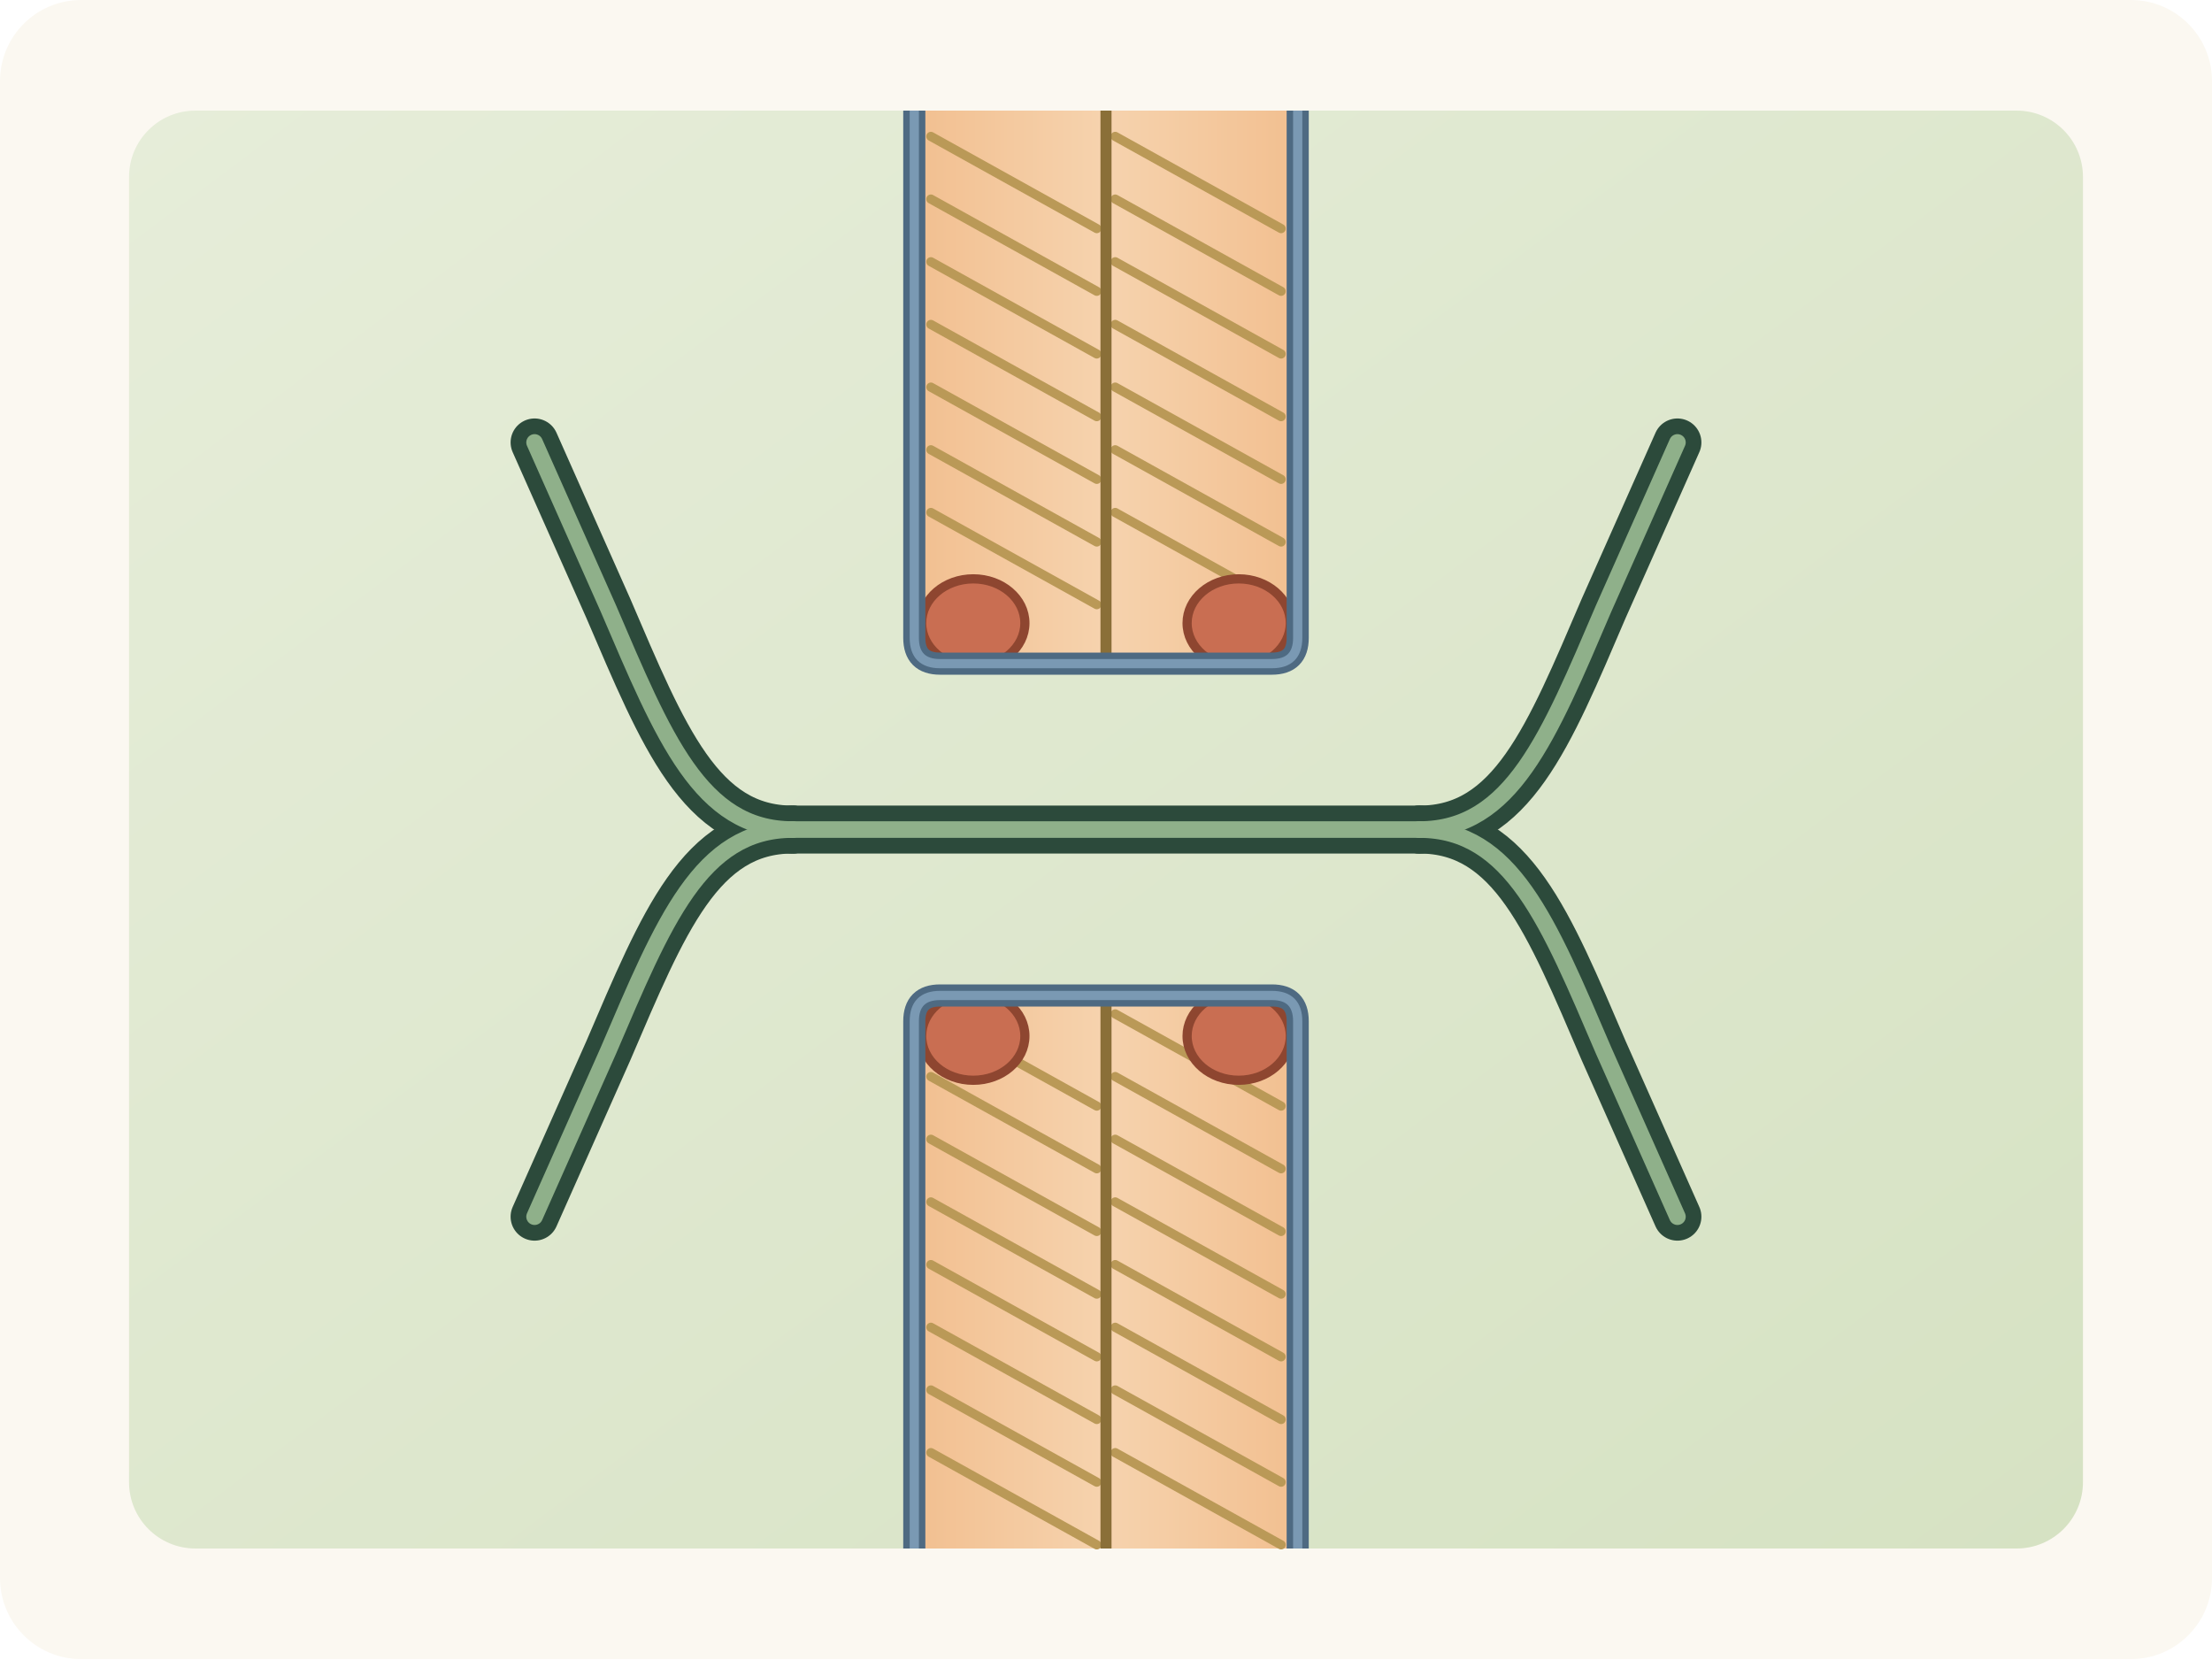
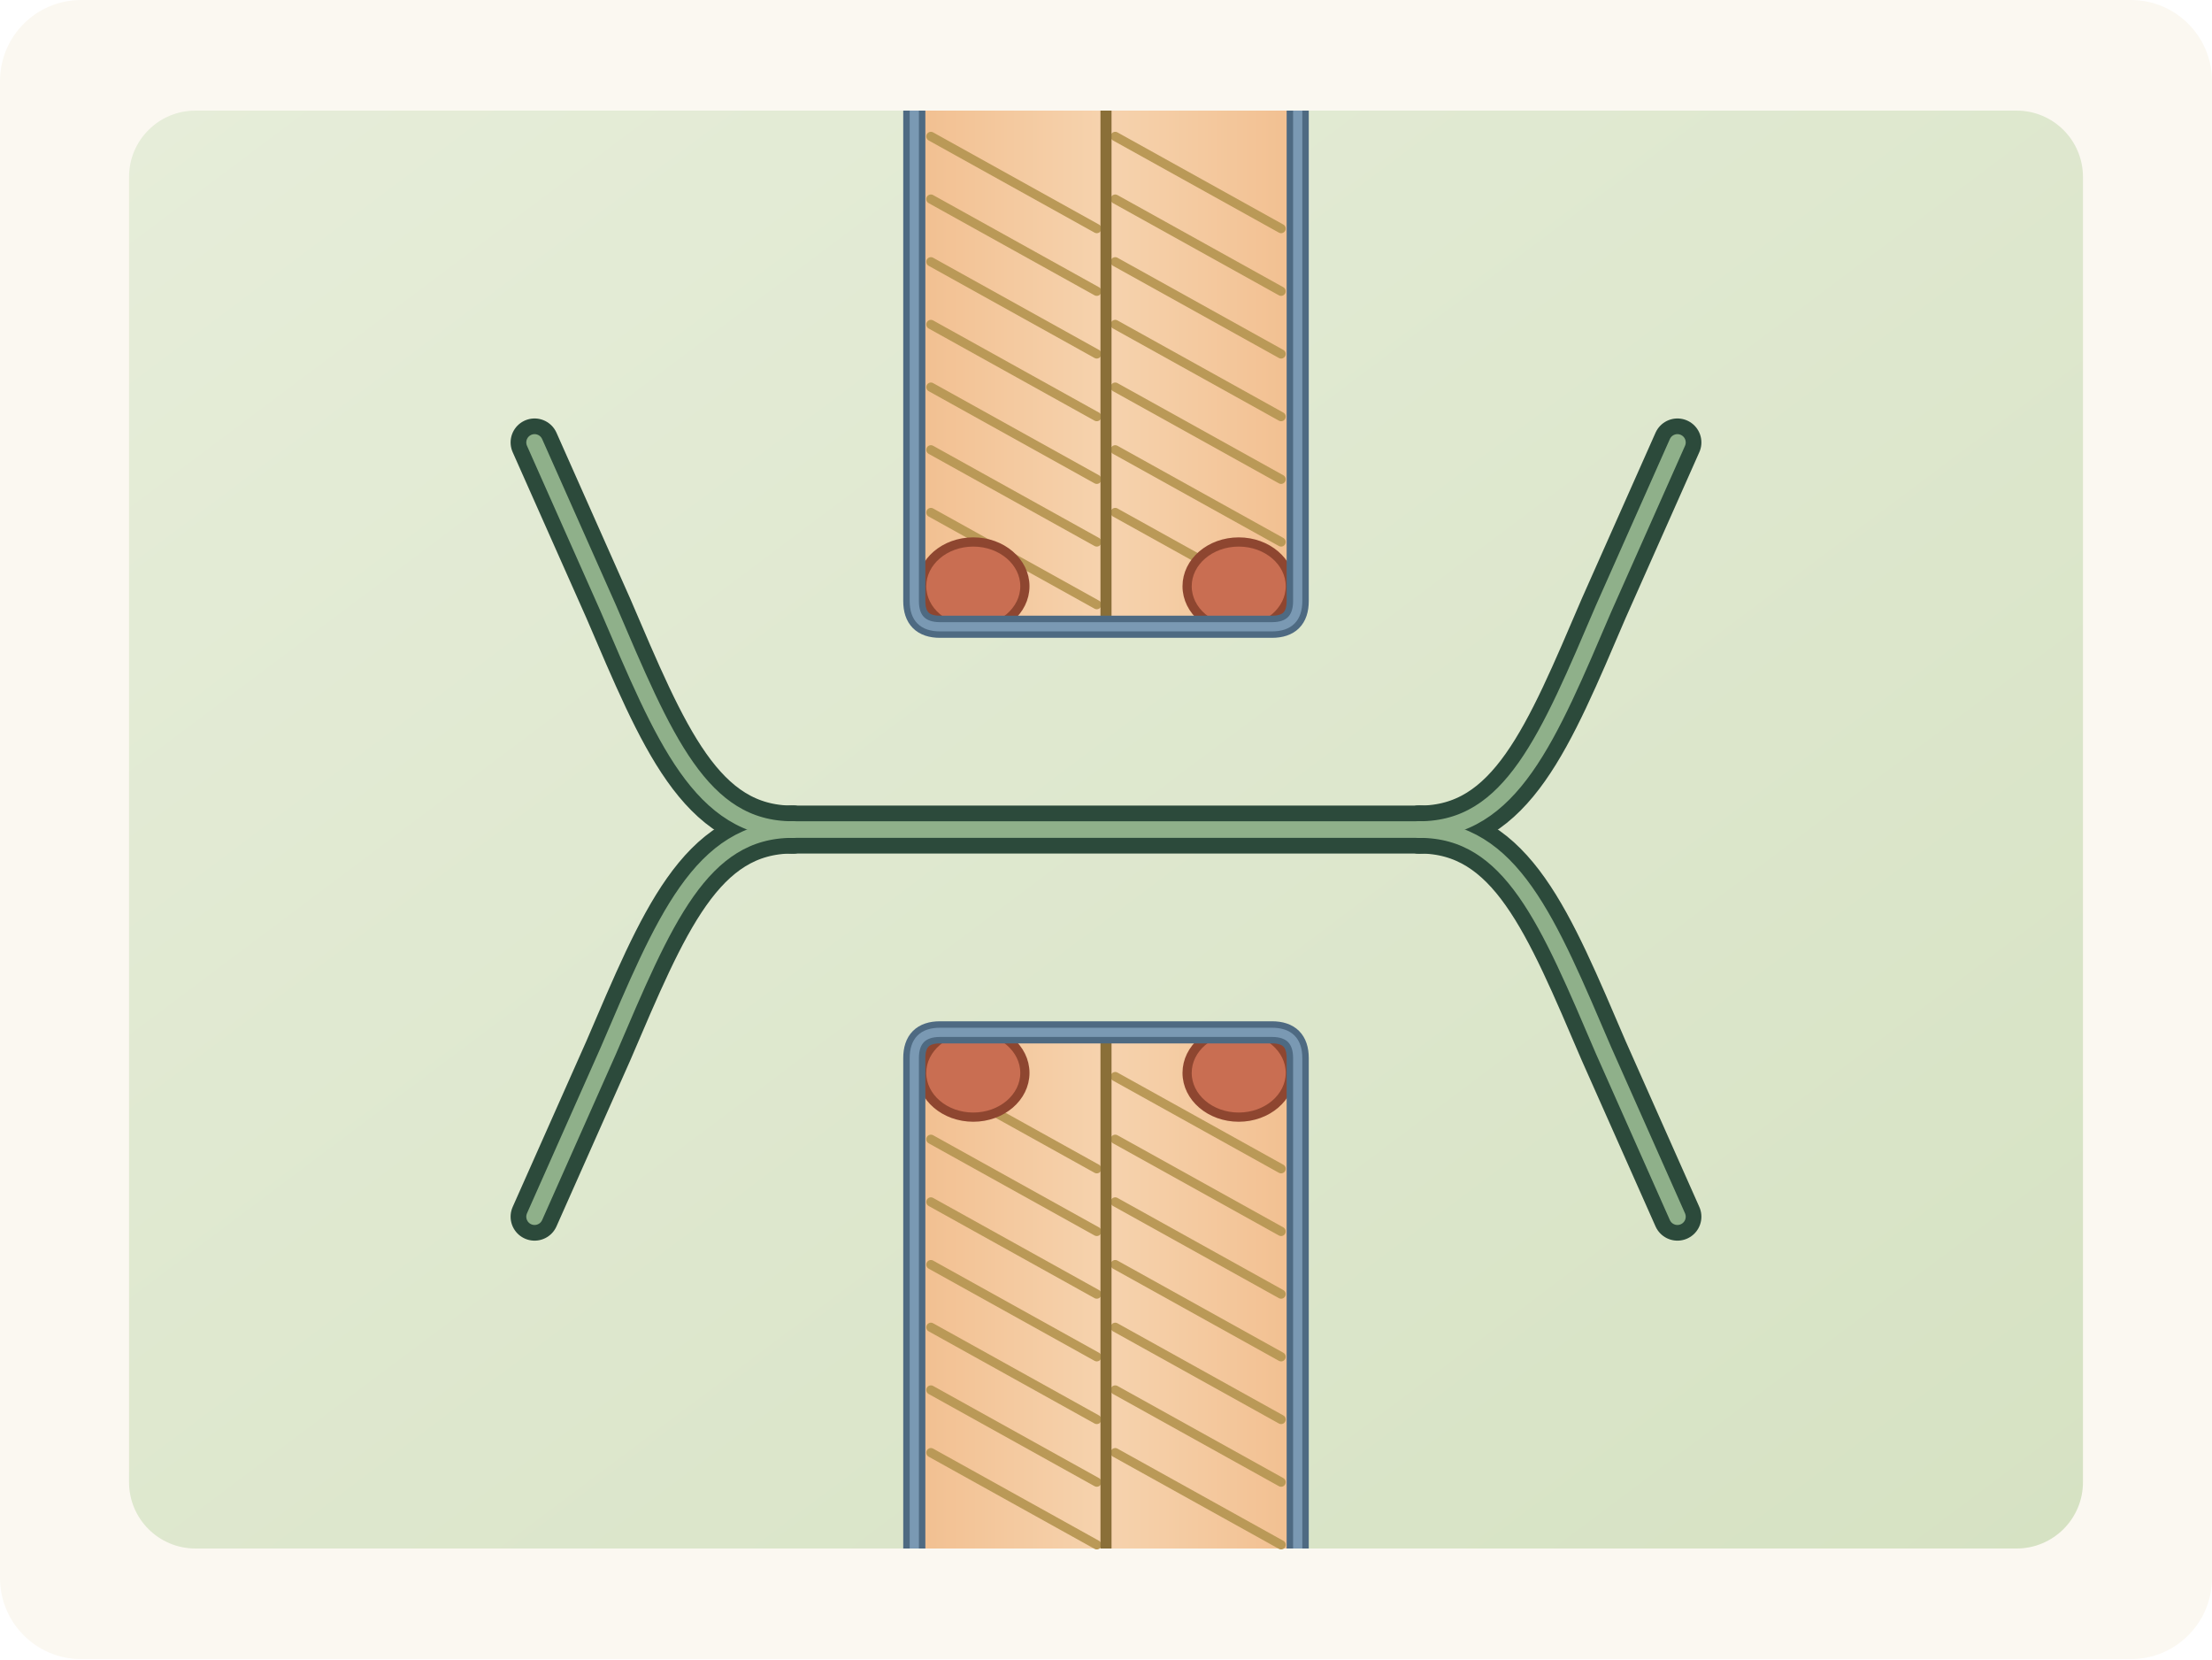
<svg xmlns="http://www.w3.org/2000/svg" viewBox="0 0 1200 900" width="1200" height="900">
  <defs>
    <linearGradient id="cyt" x1="0" y1="0" x2="1" y2="1">
      <stop offset="0" stop-color="#E6EDD9" />
      <stop offset="1" stop-color="#D6E2C3" />
    </linearGradient>
    <linearGradient id="wall" x1="0" y1="0" x2="1" y2="0">
      <stop offset="0" stop-color="#F2C091" />
      <stop offset="0.5" stop-color="#F6D3AE" />
      <stop offset="1" stop-color="#F2C091" />
    </linearGradient>
  </defs>
  <rect width="1200" height="900" rx="44" fill="#FBF8F1" />
  <rect x="70" y="60" width="1060" height="780" rx="36" fill="url(#cyt)" />
-   <rect x="500" y="60" width="200" height="300" fill="url(#wall)" />
-   <rect x="500" y="540" width="200" height="300" fill="url(#wall)" />
+   <rect x="500" y="60" width="200" height="280" fill="url(#wall)" />
+   <rect x="500" y="560" width="200" height="280" fill="url(#wall)" />
  <line x1="505" y1="74" x2="595" y2="124" stroke="#BA9957" stroke-width="5" stroke-linecap="round" />
  <line x1="605" y1="74" x2="695" y2="124" stroke="#BA9957" stroke-width="5" stroke-linecap="round" />
  <line x1="505" y1="108" x2="595" y2="158" stroke="#BA9957" stroke-width="5" stroke-linecap="round" />
  <line x1="605" y1="108" x2="695" y2="158" stroke="#BA9957" stroke-width="5" stroke-linecap="round" />
  <line x1="505" y1="142" x2="595" y2="192" stroke="#BA9957" stroke-width="5" stroke-linecap="round" />
  <line x1="605" y1="142" x2="695" y2="192" stroke="#BA9957" stroke-width="5" stroke-linecap="round" />
  <line x1="505" y1="176" x2="595" y2="226" stroke="#BA9957" stroke-width="5" stroke-linecap="round" />
  <line x1="605" y1="176" x2="695" y2="226" stroke="#BA9957" stroke-width="5" stroke-linecap="round" />
  <line x1="505" y1="210" x2="595" y2="260" stroke="#BA9957" stroke-width="5" stroke-linecap="round" />
  <line x1="605" y1="210" x2="695" y2="260" stroke="#BA9957" stroke-width="5" stroke-linecap="round" />
  <line x1="505" y1="244" x2="595" y2="294" stroke="#BA9957" stroke-width="5" stroke-linecap="round" />
  <line x1="605" y1="244" x2="695" y2="294" stroke="#BA9957" stroke-width="5" stroke-linecap="round" />
  <line x1="505" y1="278" x2="595" y2="328" stroke="#BA9957" stroke-width="5" stroke-linecap="round" />
  <line x1="605" y1="278" x2="695" y2="328" stroke="#BA9957" stroke-width="5" stroke-linecap="round" />
-   <line x1="505" y1="550" x2="595" y2="600" stroke="#BA9957" stroke-width="5" stroke-linecap="round" />
-   <line x1="605" y1="550" x2="695" y2="600" stroke="#BA9957" stroke-width="5" stroke-linecap="round" />
  <line x1="505" y1="584" x2="595" y2="634" stroke="#BA9957" stroke-width="5" stroke-linecap="round" />
  <line x1="605" y1="584" x2="695" y2="634" stroke="#BA9957" stroke-width="5" stroke-linecap="round" />
  <line x1="505" y1="618" x2="595" y2="668" stroke="#BA9957" stroke-width="5" stroke-linecap="round" />
  <line x1="605" y1="618" x2="695" y2="668" stroke="#BA9957" stroke-width="5" stroke-linecap="round" />
  <line x1="505" y1="652" x2="595" y2="702" stroke="#BA9957" stroke-width="5" stroke-linecap="round" />
  <line x1="605" y1="652" x2="695" y2="702" stroke="#BA9957" stroke-width="5" stroke-linecap="round" />
  <line x1="505" y1="686" x2="595" y2="736" stroke="#BA9957" stroke-width="5" stroke-linecap="round" />
  <line x1="605" y1="686" x2="695" y2="736" stroke="#BA9957" stroke-width="5" stroke-linecap="round" />
  <line x1="505" y1="720" x2="595" y2="770" stroke="#BA9957" stroke-width="5" stroke-linecap="round" />
  <line x1="605" y1="720" x2="695" y2="770" stroke="#BA9957" stroke-width="5" stroke-linecap="round" />
  <line x1="505" y1="754" x2="595" y2="804" stroke="#BA9957" stroke-width="5" stroke-linecap="round" />
  <line x1="605" y1="754" x2="695" y2="804" stroke="#BA9957" stroke-width="5" stroke-linecap="round" />
  <line x1="505" y1="788" x2="595" y2="838" stroke="#BA9957" stroke-width="5" stroke-linecap="round" />
  <line x1="605" y1="788" x2="695" y2="838" stroke="#BA9957" stroke-width="5" stroke-linecap="round" />
-   <line x1="600" y1="60" x2="600" y2="360" stroke="#8A6F38" stroke-width="6" />
-   <line x1="600" y1="540" x2="600" y2="840" stroke="#8A6F38" stroke-width="6" />
-   <ellipse cx="528" cy="338" rx="28" ry="24" fill="#C96E52" stroke="#8E4630" stroke-width="5" />
-   <ellipse cx="528" cy="562" rx="28" ry="24" fill="#C96E52" stroke="#8E4630" stroke-width="5" />
-   <ellipse cx="672" cy="338" rx="28" ry="24" fill="#C96E52" stroke="#8E4630" stroke-width="5" />
-   <ellipse cx="672" cy="562" rx="28" ry="24" fill="#C96E52" stroke="#8E4630" stroke-width="5" />
-   <path d="M496,60 L496,346 Q496,360 510,360 L690,360 Q704,360 704,346 L704,60" fill="none" stroke="#4E6A82" stroke-width="12" stroke-linejoin="round" />
-   <path d="M496,60 L496,346 Q496,360 510,360 L690,360 Q704,360 704,346 L704,60" fill="none" stroke="#7A99B3" stroke-width="5" stroke-linejoin="round" />
-   <path d="M496,840 L496,554 Q496,540 510,540 L690,540 Q704,540 704,554 L704,840" fill="none" stroke="#4E6A82" stroke-width="12" stroke-linejoin="round" />
-   <path d="M496,840 L496,554 Q496,540 510,540 L690,540 Q704,540 704,554 L704,840" fill="none" stroke="#7A99B3" stroke-width="5" stroke-linejoin="round" />
+   <line x1="600" y1="60" x2="600" y2="340" stroke="#8A6F38" stroke-width="6" />
+   <line x1="600" y1="560" x2="600" y2="840" stroke="#8A6F38" stroke-width="6" />
+   <ellipse cx="528" cy="318" rx="28" ry="24" fill="#C96E52" stroke="#8E4630" stroke-width="5" />
+   <ellipse cx="528" cy="582" rx="28" ry="24" fill="#C96E52" stroke="#8E4630" stroke-width="5" />
+   <ellipse cx="672" cy="318" rx="28" ry="24" fill="#C96E52" stroke="#8E4630" stroke-width="5" />
+   <ellipse cx="672" cy="582" rx="28" ry="24" fill="#C96E52" stroke="#8E4630" stroke-width="5" />
+   <path d="M496,60 L496,326 Q496,340 510,340 L690,340 Q704,340 704,326 L704,60" fill="none" stroke="#4E6A82" stroke-width="12" stroke-linejoin="round" />
+   <path d="M496,60 L496,326 Q496,340 510,340 L690,340 Q704,340 704,326 L704,60" fill="none" stroke="#7A99B3" stroke-width="5" stroke-linejoin="round" />
+   <path d="M496,840 L496,574 Q496,560 510,560 L690,560 Q704,560 704,574 L704,840" fill="none" stroke="#4E6A82" stroke-width="12" stroke-linejoin="round" />
+   <path d="M496,840 L496,574 Q496,560 510,560 L690,560 Q704,560 704,574 L704,840" fill="none" stroke="#7A99B3" stroke-width="5" stroke-linejoin="round" />
  <path d="M430,450 L770,450" fill="none" stroke="#2C4A3B" stroke-width="26" stroke-linecap="round" stroke-linejoin="round" />
  <path d="M430,450 C380,450 360,400 330,330 L290,240" fill="none" stroke="#2C4A3B" stroke-width="26" stroke-linecap="round" stroke-linejoin="round" />
  <path d="M430,450 C380,450 360,500 330,570 L290,660" fill="none" stroke="#2C4A3B" stroke-width="26" stroke-linecap="round" stroke-linejoin="round" />
  <path d="M770,450 C820,450 840,400 870,330 L910,240" fill="none" stroke="#2C4A3B" stroke-width="26" stroke-linecap="round" stroke-linejoin="round" />
  <path d="M770,450 C820,450 840,500 870,570 L910,660" fill="none" stroke="#2C4A3B" stroke-width="26" stroke-linecap="round" stroke-linejoin="round" />
  <path d="M430,450 L770,450" fill="none" stroke="#8FB08A" stroke-width="9" stroke-linecap="round" stroke-linejoin="round" />
  <path d="M430,450 C380,450 360,400 330,330 L290,240" fill="none" stroke="#8FB08A" stroke-width="9" stroke-linecap="round" stroke-linejoin="round" />
  <path d="M430,450 C380,450 360,500 330,570 L290,660" fill="none" stroke="#8FB08A" stroke-width="9" stroke-linecap="round" stroke-linejoin="round" />
  <path d="M770,450 C820,450 840,400 870,330 L910,240" fill="none" stroke="#8FB08A" stroke-width="9" stroke-linecap="round" stroke-linejoin="round" />
  <path d="M770,450 C820,450 840,500 870,570 L910,660" fill="none" stroke="#8FB08A" stroke-width="9" stroke-linecap="round" stroke-linejoin="round" />
</svg>
